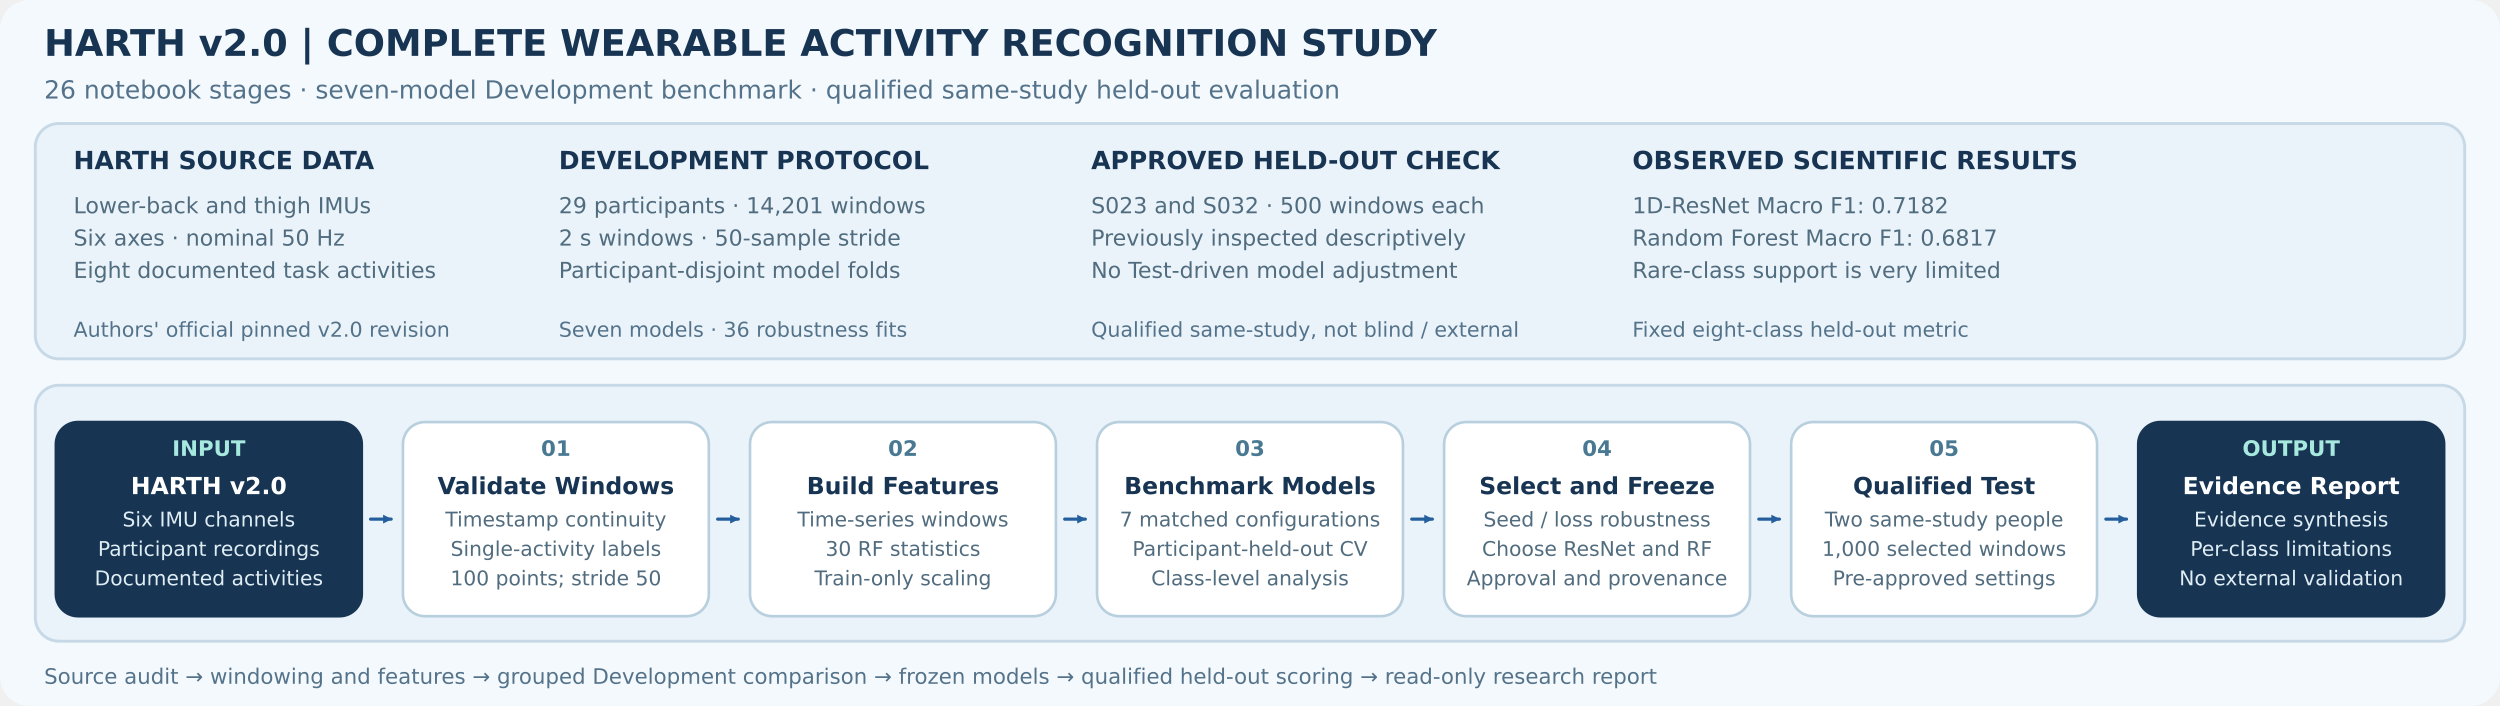
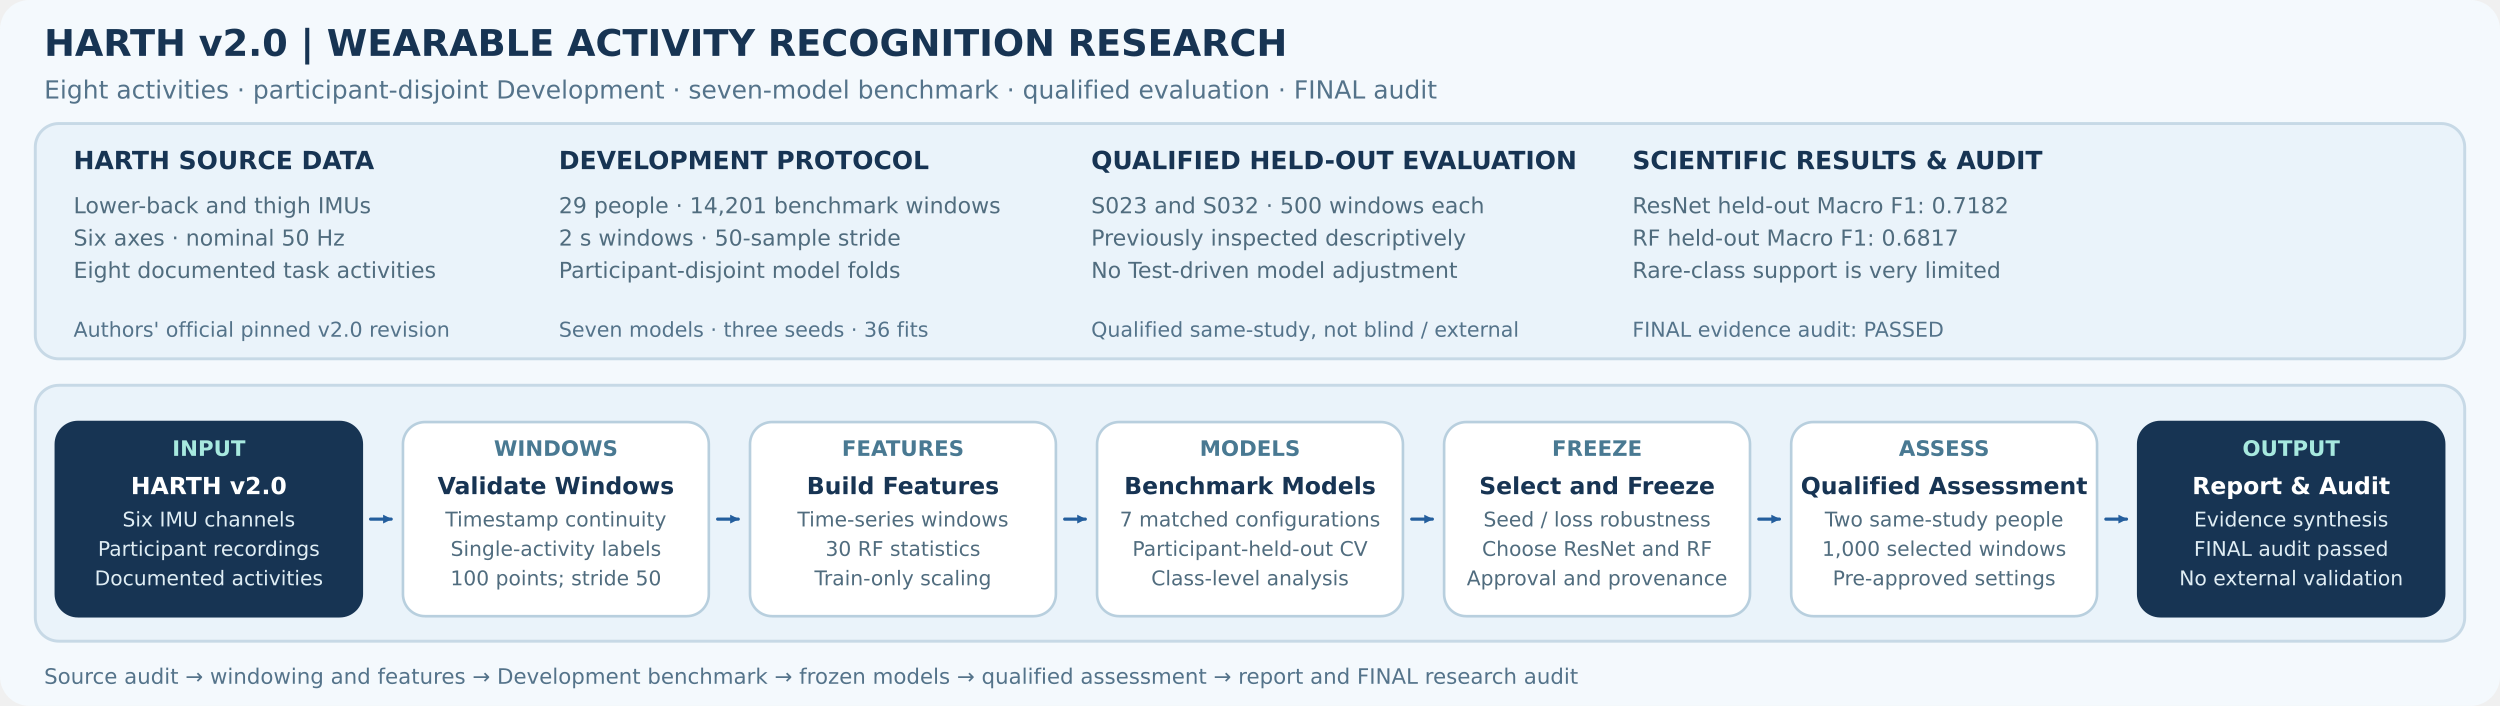
<svg xmlns="http://www.w3.org/2000/svg" width="1700" height="480" viewBox="0 0 1700 480" role="img" aria-labelledby="title desc">
  <defs>
    <marker id="small-arrow" markerUnits="userSpaceOnUse" markerWidth="6" markerHeight="6" refX="5.5" refY="3" orient="auto">
      <path d="M0 0 L6 3 L0 6 Z" fill="#245E9D" />
    </marker>
  </defs>
  <rect width="1700" height="480" rx="20" fill="#F4F9FD" />
  <g font-family="DejaVu Sans, Arial, sans-serif">
-     <text x="30" y="38" font-size="25" fill="#173453" font-weight="700">HARTH v2.0 | COMPLETE WEARABLE ACTIVITY RECOGNITION STUDY</text>
-     <text x="30" y="67" font-size="17" fill="#54738A">26 notebook stages · seven-model Development benchmark · qualified same-study held-out evaluation</text>
+     <text x="30" y="38" font-size="25" fill="#173453" font-weight="700">HARTH v2.0 | WEARABLE ACTIVITY RECOGNITION RESEARCH</text>
+     <text x="30" y="67" font-size="17" fill="#54738A">Eight activities · participant-disjoint Development · seven-model benchmark · qualified evaluation · FINAL audit</text>
    <rect x="24" y="84" width="1652" height="160" rx="16" fill="#EAF3FA" stroke="#C7D9E6" stroke-width="2" />
    <rect x="24" y="262" width="1652" height="174" rx="16" fill="#EAF3FA" stroke="#C7D9E6" stroke-width="2" />
    <g aria-label="Four study context panels">
      <g aria-label="HARTH SOURCE DATA">
        <text x="50" y="115" font-size="17" fill="#173453" font-weight="700">HARTH SOURCE DATA</text>
        <text x="50" y="145" font-size="15" fill="#506C7E">Lower-back and thigh IMUs</text>
        <text x="50" y="167" font-size="15" fill="#506C7E">Six axes · nominal 50 Hz</text>
        <text x="50" y="189" font-size="15" fill="#506C7E">Eight documented task activities</text>
        <text x="50" y="229" font-size="14" fill="#54738A">Authors' official pinned v2.0 revision</text>
      </g>
      <g aria-label="DEVELOPMENT PROTOCOL">
        <text x="380" y="115" font-size="17" fill="#173453" font-weight="700">DEVELOPMENT PROTOCOL</text>
-         <text x="380" y="145" font-size="15" fill="#506C7E">29 participants · 14,201 windows</text>
+         <text x="380" y="145" font-size="15" fill="#506C7E">29 people · 14,201 benchmark windows</text>
        <text x="380" y="167" font-size="15" fill="#506C7E">2 s windows · 50-sample stride</text>
        <text x="380" y="189" font-size="15" fill="#506C7E">Participant-disjoint model folds</text>
-         <text x="380" y="229" font-size="14" fill="#54738A">Seven models · 36 robustness fits</text>
+         <text x="380" y="229" font-size="14" fill="#54738A">Seven models · three seeds · 36 fits</text>
      </g>
-       <g aria-label="APPROVED HELD-OUT CHECK">
-         <text x="742" y="115" font-size="17" fill="#173453" font-weight="700">APPROVED HELD-OUT CHECK</text>
+       <g aria-label="QUALIFIED HELD-OUT EVALUATION">
+         <text x="742" y="115" font-size="17" fill="#173453" font-weight="700">QUALIFIED HELD-OUT EVALUATION</text>
        <text x="742" y="145" font-size="15" fill="#506C7E">S023 and S032 · 500 windows each</text>
        <text x="742" y="167" font-size="15" fill="#506C7E">Previously inspected descriptively</text>
        <text x="742" y="189" font-size="15" fill="#506C7E">No Test-driven model adjustment</text>
        <text x="742" y="229" font-size="14" fill="#54738A">Qualified same-study, not blind / external</text>
      </g>
-       <g aria-label="OBSERVED SCIENTIFIC RESULTS">
-         <text x="1110" y="115" font-size="17" fill="#173453" font-weight="700">OBSERVED SCIENTIFIC RESULTS</text>
-         <text x="1110" y="145" font-size="15" fill="#506C7E">1D-ResNet Macro F1: 0.7182</text>
-         <text x="1110" y="167" font-size="15" fill="#506C7E">Random Forest Macro F1: 0.6817</text>
+       <g aria-label="SCIENTIFIC RESULTS &amp; AUDIT">
+         <text x="1110" y="115" font-size="17" fill="#173453" font-weight="700">SCIENTIFIC RESULTS &amp; AUDIT</text>
+         <text x="1110" y="145" font-size="15" fill="#506C7E">ResNet held-out Macro F1: 0.7182</text>
+         <text x="1110" y="167" font-size="15" fill="#506C7E">RF held-out Macro F1: 0.6817</text>
        <text x="1110" y="189" font-size="15" fill="#506C7E">Rare-class support is very limited</text>
-         <text x="1110" y="229" font-size="14" fill="#54738A">Fixed eight-class held-out metric</text>
+         <text x="1110" y="229" font-size="14" fill="#54738A">FINAL evidence audit: PASSED</text>
      </g>
    </g>
    <g aria-label="Six horizontal scientific workflow arrows">
      <path d="M252 353 H266" fill="none" stroke="#245E9D" stroke-width="2.2" stroke-linecap="round" marker-end="url(#small-arrow)" />
      <path d="M488 353 H502" fill="none" stroke="#245E9D" stroke-width="2.2" stroke-linecap="round" marker-end="url(#small-arrow)" />
      <path d="M724 353 H738" fill="none" stroke="#245E9D" stroke-width="2.2" stroke-linecap="round" marker-end="url(#small-arrow)" />
      <path d="M960 353 H974" fill="none" stroke="#245E9D" stroke-width="2.2" stroke-linecap="round" marker-end="url(#small-arrow)" />
      <path d="M1196 353 H1210" fill="none" stroke="#245E9D" stroke-width="2.2" stroke-linecap="round" marker-end="url(#small-arrow)" />
      <path d="M1432 353 H1446" fill="none" stroke="#245E9D" stroke-width="2.2" stroke-linecap="round" marker-end="url(#small-arrow)" />
    </g>
    <g aria-label="Seven research process blocks">
      <g class="process-block" aria-label="HARTH v2.0">
        <rect x="38" y="287" width="208" height="132" rx="15" fill="#173453" stroke="#173453" stroke-width="1.8" />
        <text x="142" y="310" font-size="14.5" fill="#A7E9DF" font-weight="700" text-anchor="middle">INPUT</text>
        <text x="142" y="336" font-size="16" fill="#FFFFFF" font-weight="700" text-anchor="middle">HARTH v2.0</text>
        <text x="142" y="358" font-size="13.8" fill="#DFEDF4" text-anchor="middle">Six IMU channels</text>
        <text x="142" y="378" font-size="13.8" fill="#DFEDF4" text-anchor="middle">Participant recordings</text>
        <text x="142" y="398" font-size="13.8" fill="#DFEDF4" text-anchor="middle">Documented activities</text>
      </g>
      <g class="process-block" aria-label="Validate Windows">
        <rect x="274" y="287" width="208" height="132" rx="15" fill="#FFFFFF" stroke="#B8CFDE" stroke-width="1.8" />
-         <text x="378" y="310" font-size="14.5" fill="#497992" font-weight="700" text-anchor="middle">01</text>
+         <text x="378" y="310" font-size="14.5" fill="#497992" font-weight="700" text-anchor="middle">WINDOWS</text>
        <text x="378" y="336" font-size="16" fill="#173453" font-weight="700" text-anchor="middle">Validate Windows</text>
        <text x="378" y="358" font-size="13.8" fill="#506C7E" text-anchor="middle">Timestamp continuity</text>
        <text x="378" y="378" font-size="13.8" fill="#506C7E" text-anchor="middle">Single-activity labels</text>
        <text x="378" y="398" font-size="13.8" fill="#506C7E" text-anchor="middle">100 points; stride 50</text>
      </g>
      <g class="process-block" aria-label="Build Features">
        <rect x="510" y="287" width="208" height="132" rx="15" fill="#FFFFFF" stroke="#B8CFDE" stroke-width="1.8" />
-         <text x="614" y="310" font-size="14.5" fill="#497992" font-weight="700" text-anchor="middle">02</text>
+         <text x="614" y="310" font-size="14.5" fill="#497992" font-weight="700" text-anchor="middle">FEATURES</text>
        <text x="614" y="336" font-size="16" fill="#173453" font-weight="700" text-anchor="middle">Build Features</text>
        <text x="614" y="358" font-size="13.8" fill="#506C7E" text-anchor="middle">Time-series windows</text>
        <text x="614" y="378" font-size="13.8" fill="#506C7E" text-anchor="middle">30 RF statistics</text>
        <text x="614" y="398" font-size="13.8" fill="#506C7E" text-anchor="middle">Train-only scaling</text>
      </g>
      <g class="process-block" aria-label="Benchmark Models">
        <rect x="746" y="287" width="208" height="132" rx="15" fill="#FFFFFF" stroke="#B8CFDE" stroke-width="1.8" />
-         <text x="850" y="310" font-size="14.5" fill="#497992" font-weight="700" text-anchor="middle">03</text>
+         <text x="850" y="310" font-size="14.5" fill="#497992" font-weight="700" text-anchor="middle">MODELS</text>
        <text x="850" y="336" font-size="16" fill="#173453" font-weight="700" text-anchor="middle">Benchmark Models</text>
        <text x="850" y="358" font-size="13.8" fill="#506C7E" text-anchor="middle">7 matched configurations</text>
        <text x="850" y="378" font-size="13.8" fill="#506C7E" text-anchor="middle">Participant-held-out CV</text>
        <text x="850" y="398" font-size="13.8" fill="#506C7E" text-anchor="middle">Class-level analysis</text>
      </g>
      <g class="process-block" aria-label="Select and Freeze">
        <rect x="982" y="287" width="208" height="132" rx="15" fill="#FFFFFF" stroke="#B8CFDE" stroke-width="1.8" />
-         <text x="1086" y="310" font-size="14.5" fill="#497992" font-weight="700" text-anchor="middle">04</text>
+         <text x="1086" y="310" font-size="14.5" fill="#497992" font-weight="700" text-anchor="middle">FREEZE</text>
        <text x="1086" y="336" font-size="16" fill="#173453" font-weight="700" text-anchor="middle">Select and Freeze</text>
        <text x="1086" y="358" font-size="13.8" fill="#506C7E" text-anchor="middle">Seed / loss robustness</text>
        <text x="1086" y="378" font-size="13.8" fill="#506C7E" text-anchor="middle">Choose ResNet and RF</text>
        <text x="1086" y="398" font-size="13.8" fill="#506C7E" text-anchor="middle">Approval and provenance</text>
      </g>
-       <g class="process-block" aria-label="Qualified Test">
+       <g class="process-block" aria-label="Qualified Assessment">
        <rect x="1218" y="287" width="208" height="132" rx="15" fill="#FFFFFF" stroke="#B8CFDE" stroke-width="1.8" />
-         <text x="1322" y="310" font-size="14.5" fill="#497992" font-weight="700" text-anchor="middle">05</text>
-         <text x="1322" y="336" font-size="16" fill="#173453" font-weight="700" text-anchor="middle">Qualified Test</text>
+         <text x="1322" y="310" font-size="14.5" fill="#497992" font-weight="700" text-anchor="middle">ASSESS</text>
+         <text x="1322" y="336" font-size="16" fill="#173453" font-weight="700" text-anchor="middle">Qualified Assessment</text>
        <text x="1322" y="358" font-size="13.8" fill="#506C7E" text-anchor="middle">Two same-study people</text>
        <text x="1322" y="378" font-size="13.8" fill="#506C7E" text-anchor="middle">1,000 selected windows</text>
        <text x="1322" y="398" font-size="13.8" fill="#506C7E" text-anchor="middle">Pre-approved settings</text>
      </g>
-       <g class="process-block" aria-label="Evidence Report">
+       <g class="process-block" aria-label="Evidence and Final Audit">
        <rect x="1454" y="287" width="208" height="132" rx="15" fill="#173453" stroke="#173453" stroke-width="1.8" />
        <text x="1558" y="310" font-size="14.5" fill="#A7E9DF" font-weight="700" text-anchor="middle">OUTPUT</text>
-         <text x="1558" y="336" font-size="16" fill="#FFFFFF" font-weight="700" text-anchor="middle">Evidence Report</text>
+         <text x="1558" y="336" font-size="16" fill="#FFFFFF" font-weight="700" text-anchor="middle">Report &amp; Audit</text>
        <text x="1558" y="358" font-size="13.8" fill="#DFEDF4" text-anchor="middle">Evidence synthesis</text>
-         <text x="1558" y="378" font-size="13.8" fill="#DFEDF4" text-anchor="middle">Per-class limitations</text>
+         <text x="1558" y="378" font-size="13.8" fill="#DFEDF4" text-anchor="middle">FINAL audit passed</text>
        <text x="1558" y="398" font-size="13.8" fill="#DFEDF4" text-anchor="middle">No external validation</text>
      </g>
    </g>
-     <text x="30" y="465" font-size="14.5" fill="#54738A">Source audit → windowing and features → grouped Development comparison → frozen models → qualified held-out scoring → read-only research report</text>
+     <text x="30" y="465" font-size="14.5" fill="#54738A">Source audit → windowing and features → Development benchmark → frozen models → qualified assessment → report and FINAL research audit</text>
  </g>
</svg>
